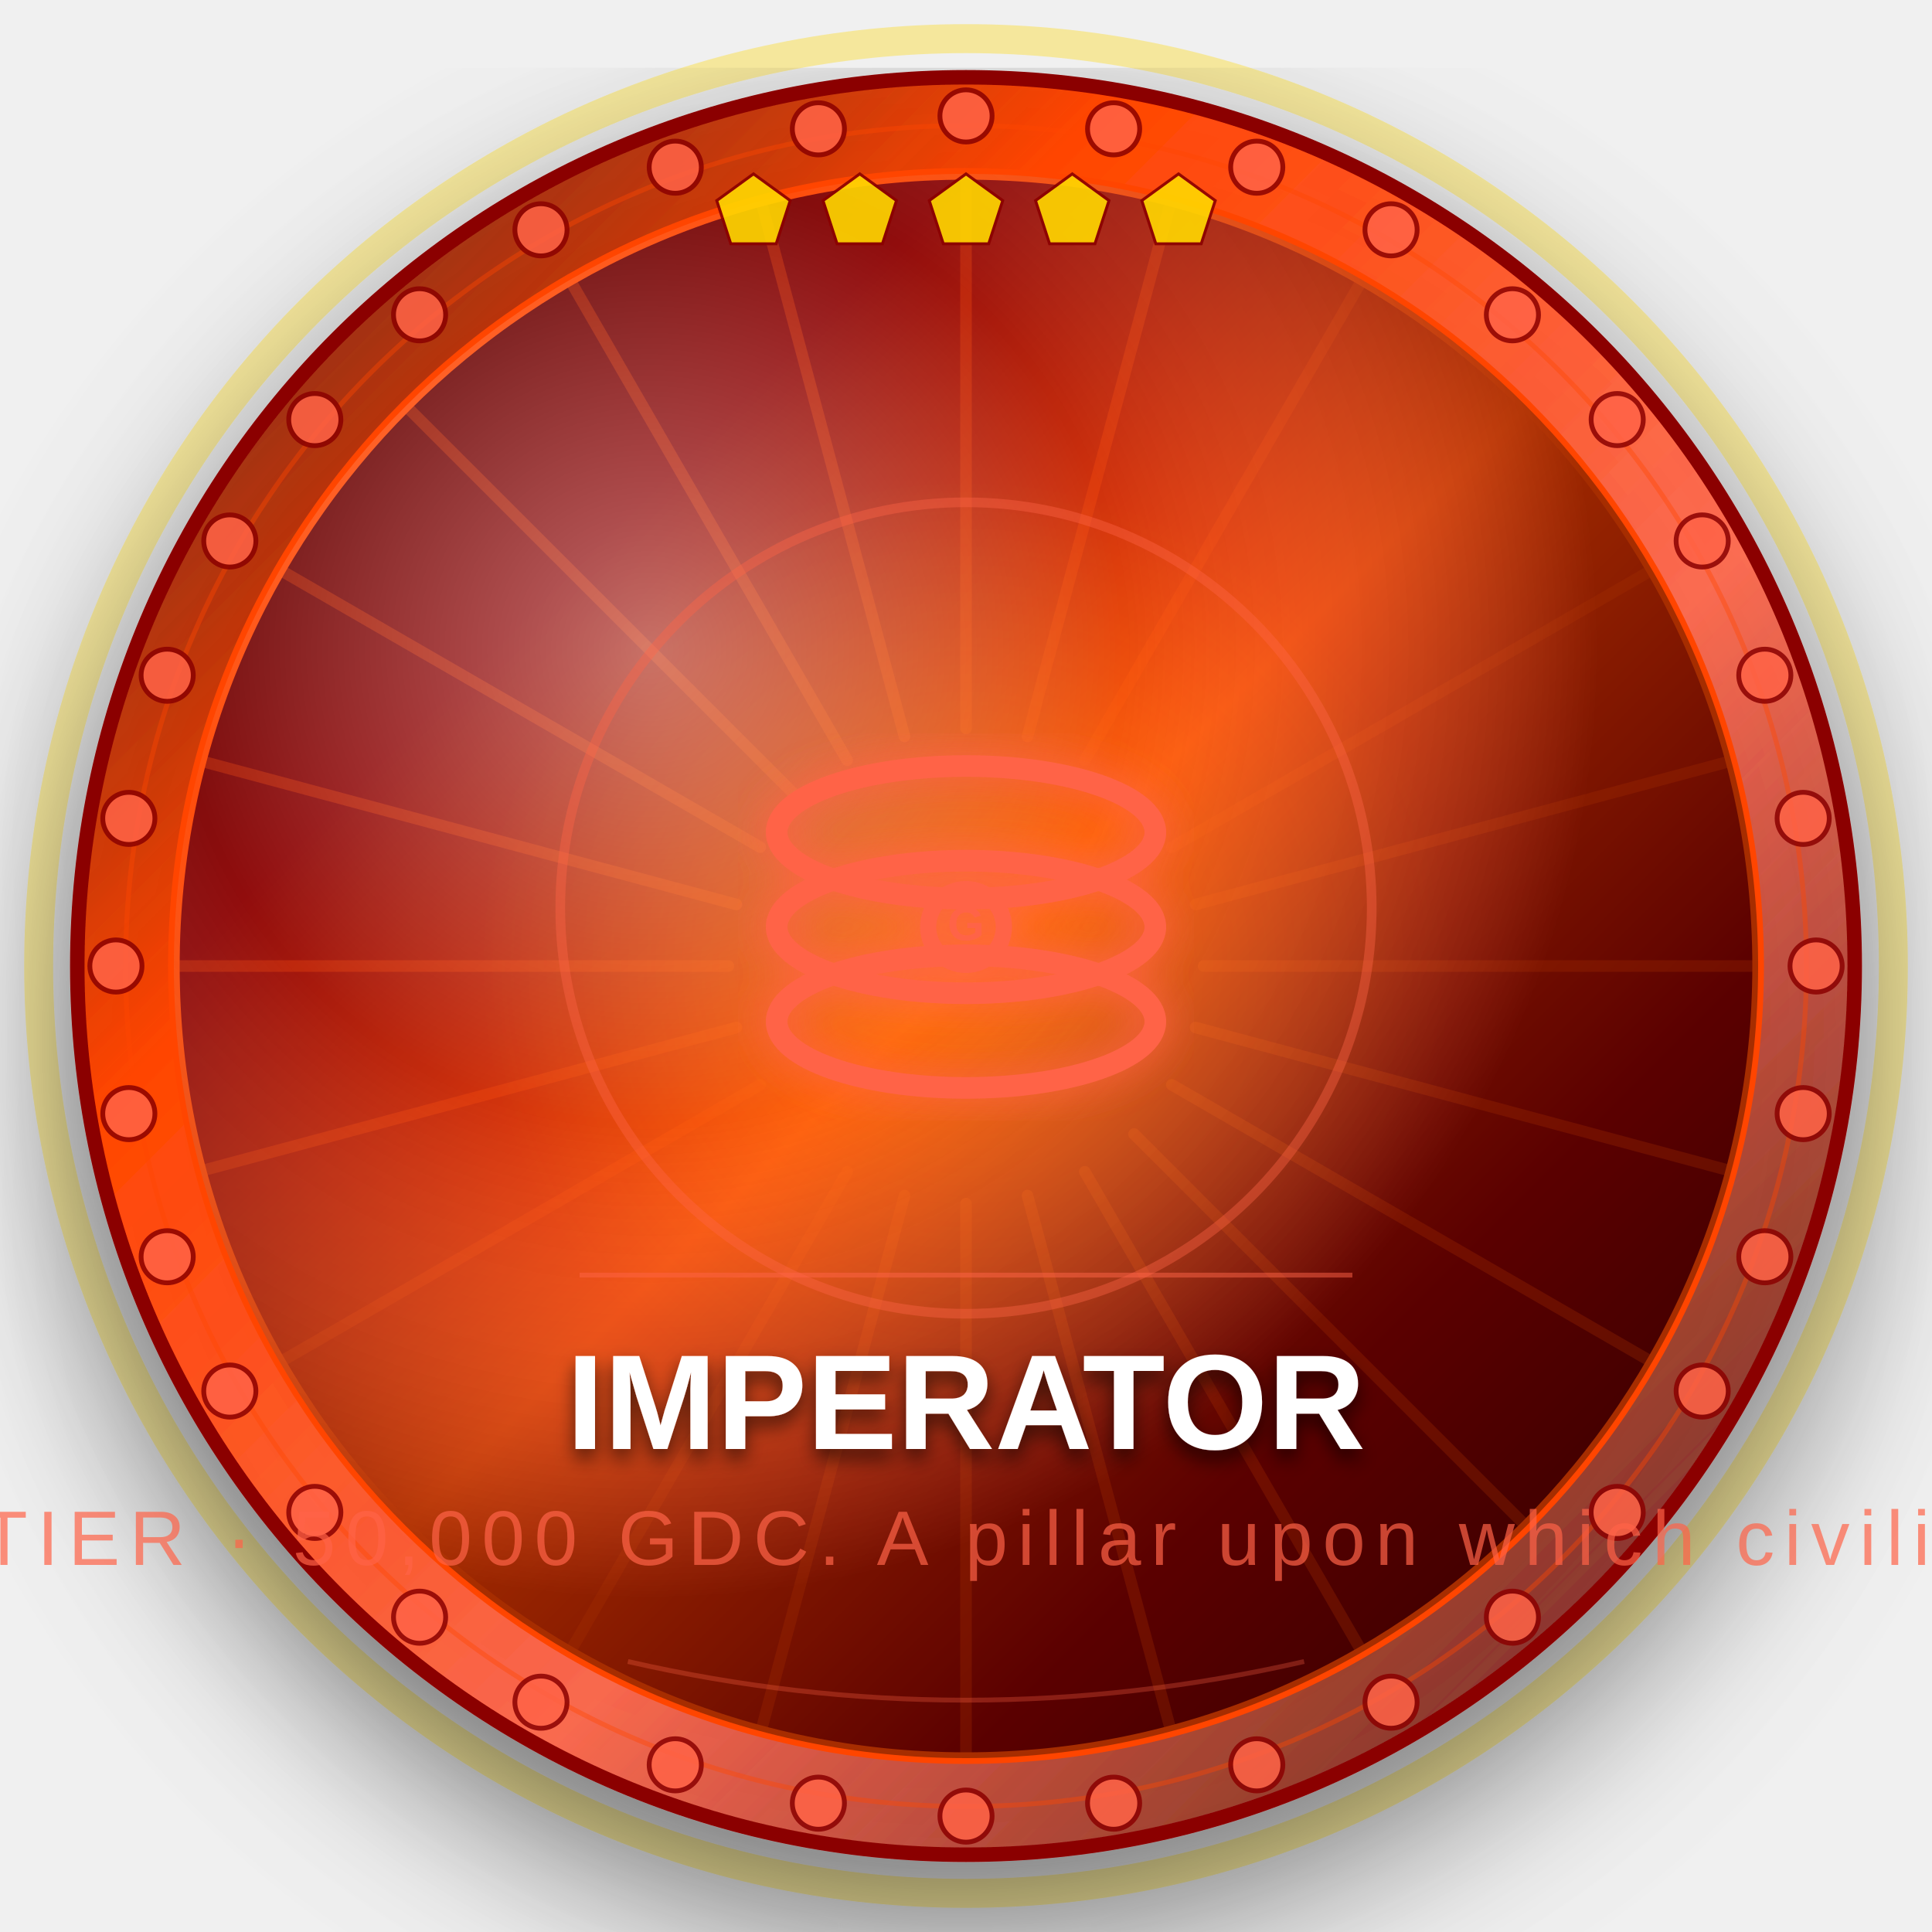
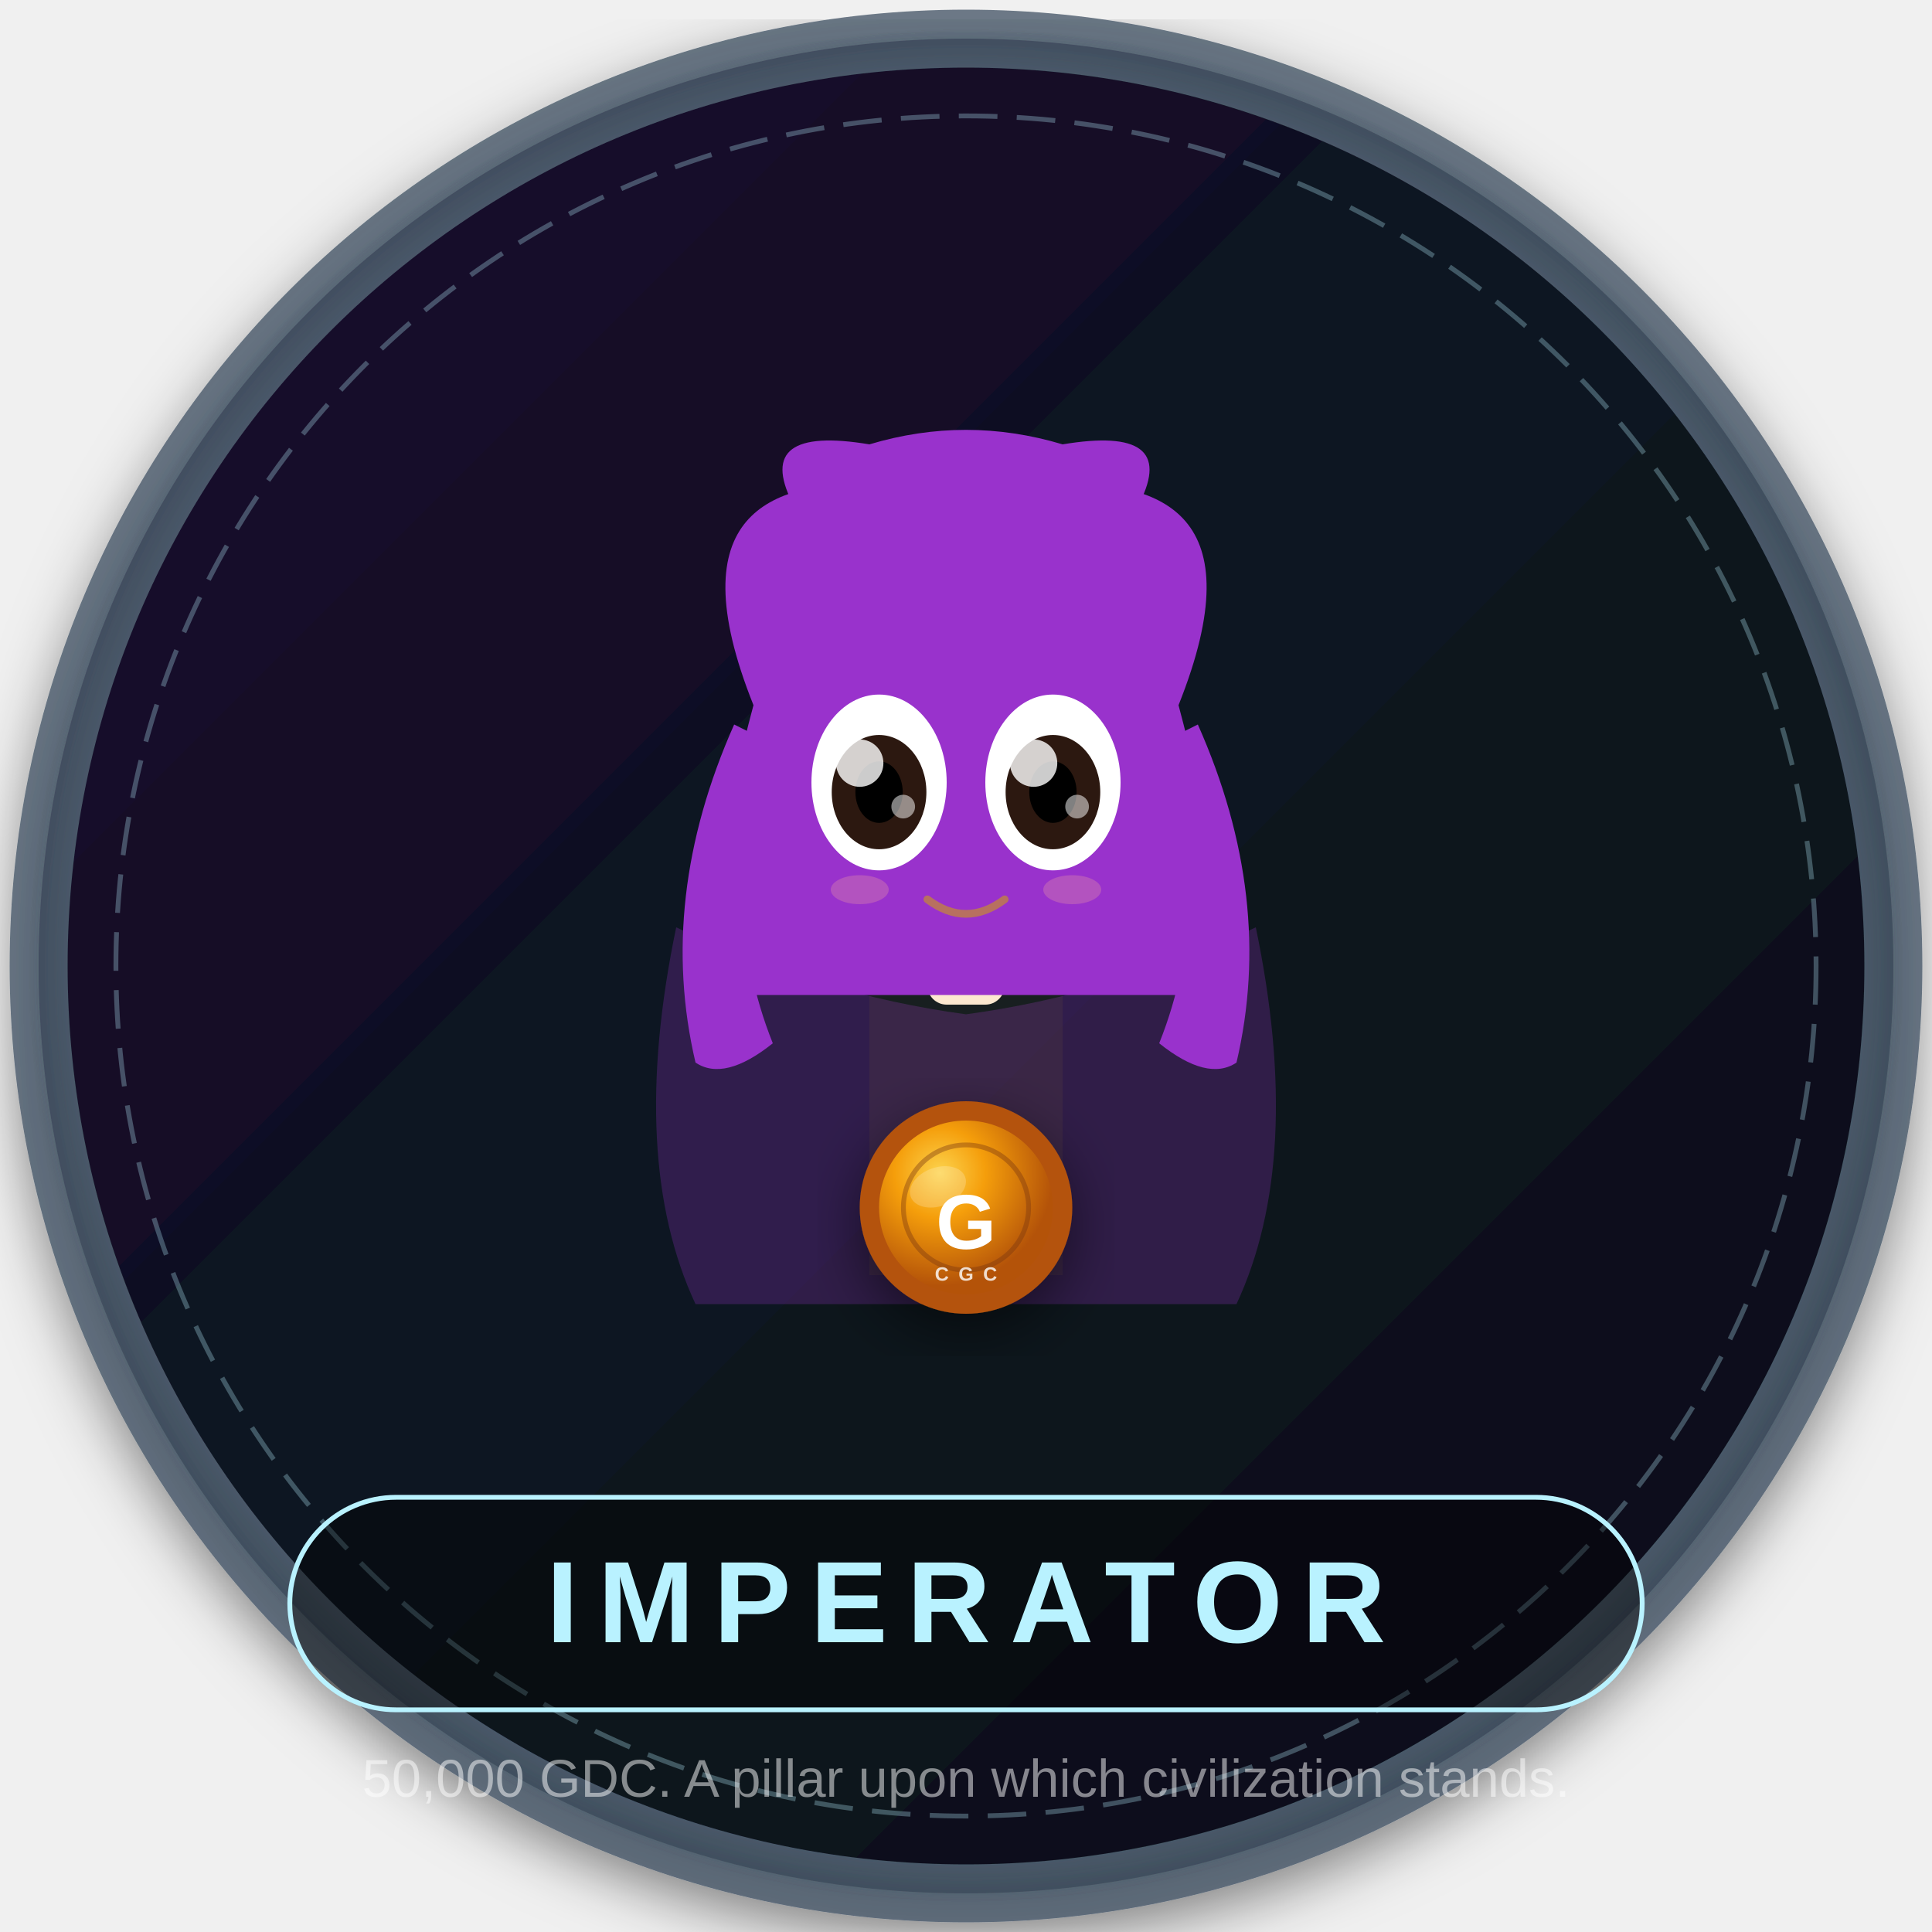
<svg xmlns="http://www.w3.org/2000/svg" viewBox="0 0 200 200" width="200" height="200">
  <defs>
-     <linearGradient id="b10" x1="0%" y1="0%" x2="100%" y2="100%">
-       <stop offset="0%" stop-color="#3A0000" />
-       <stop offset="25%" stop-color="#8B0000" />
-       <stop offset="50%" stop-color="#FF4500" />
-       <stop offset="75%" stop-color="#8B0000" />
-       <stop offset="100%" stop-color="#3A0000" />
-     </linearGradient>
-     <linearGradient id="r10" x1="0%" y1="0%" x2="100%" y2="100%">
-       <stop offset="0%" stop-color="#3A0000" stop-opacity="0.8" />
-       <stop offset="30%" stop-color="#FF4500" stop-opacity="1" />
-       <stop offset="60%" stop-color="#FF6347" stop-opacity="0.9" />
-       <stop offset="100%" stop-color="#3A0000" stop-opacity="0.8" />
-     </linearGradient>
-     <radialGradient id="s10" cx="30%" cy="30%" r="60%">
-       <stop offset="0%" stop-color="#fff" stop-opacity="0.4" />
-       <stop offset="50%" stop-color="#fff" stop-opacity="0.05" />
-       <stop offset="100%" stop-color="#000" stop-opacity="0.35" />
+     <radialGradient id="ring10" cx="50%" cy="50%" r="50%">
+       <stop offset="85%" stop-color="#B9F2FF" />
+       <stop offset="95%" stop-color="#4A5A6A" />
+       <stop offset="100%" stop-color="#4A5A6A" stop-opacity="0.8" />
    </radialGradient>
-     <radialGradient id="c10" cx="50%" cy="50%" r="50%">
-       <stop offset="0%" stop-color="#FFD700" stop-opacity="0.25" />
-       <stop offset="100%" stop-color="#FFD700" stop-opacity="0" />
+     <radialGradient id="bg10" cx="50%" cy="45%" r="55%">
+       <stop offset="0%" stop-color="#1A2030" />
+       <stop offset="100%" stop-color="#0A0E18" />
    </radialGradient>
-     <filter id="sh10" x="-30%" y="-30%" width="160%" height="160%">
-       <feDropShadow dx="0" dy="7" stdDeviation="8" flood-color="#000" flood-opacity="0.55" />
+     <filter id="sh" x="-20%" y="-20%" width="140%" height="140%">
+       <feDropShadow dx="0" dy="2" stdDeviation="3" flood-color="#000" flood-opacity="0.5" />
    </filter>
-     <filter id="ig10">
-       <feGaussianBlur stdDeviation="2" result="b" />
+     <filter id="glow">
+       <feGaussianBlur stdDeviation="3" result="blur" />
      <feMerge>
-         <feMergeNode in="b" />
+         <feMergeNode in="blur" />
        <feMergeNode in="SourceGraphic" />
      </feMerge>
    </filter>
+     <linearGradient id="gdcBg10" x1="0%" y1="0%" x2="100%" y2="100%">
+       <stop offset="0%" stop-color="#1A0A30" />
+       <stop offset="50%" stop-color="#0E1420" />
+       <stop offset="100%" stop-color="#0A0E1A" />
+     </linearGradient>
  </defs>
-   <circle cx="100" cy="100" r="96" fill="none" stroke="#FFD700" stroke-width="3" opacity="0.35" filter="url(#sh10)" />
-   <circle cx="100" cy="100" r="92" fill="url(#r10)" stroke="#8B0000" stroke-width="1.5" filter="url(#sh10)" />
-   <circle cx="100" cy="100" r="87" fill="none" stroke="#FF4500" stroke-width="0.5" opacity="0.4" />
-   <circle cx="100" cy="100" r="82" fill="url(#b10)" stroke="#FF4500" stroke-width="1.2" />
-   <line x1="124.6" y1="100" x2="182" y2="100" stroke="#FF4500" stroke-width="1.2" opacity="0.3" stroke-linecap="round" />
-   <line x1="123.762" y1="106.367" x2="179.206" y2="121.223" stroke="#FF4500" stroke-width="1.2" opacity="0.3" stroke-linecap="round" />
-   <line x1="121.304" y1="112.3" x2="171.014" y2="141" stroke="#FF4500" stroke-width="1.2" opacity="0.3" stroke-linecap="round" />
-   <line x1="117.395" y1="117.395" x2="157.983" y2="157.983" stroke="#FF4500" stroke-width="1.2" opacity="0.3" stroke-linecap="round" />
-   <line x1="112.3" y1="121.304" x2="141" y2="171.014" stroke="#FF4500" stroke-width="1.2" opacity="0.3" stroke-linecap="round" />
-   <line x1="106.367" y1="123.762" x2="121.223" y2="179.206" stroke="#FF4500" stroke-width="1.2" opacity="0.3" stroke-linecap="round" />
-   <line x1="100" y1="124.6" x2="100" y2="182" stroke="#FF4500" stroke-width="1.2" opacity="0.3" stroke-linecap="round" />
-   <line x1="93.633" y1="123.762" x2="78.777" y2="179.206" stroke="#FF4500" stroke-width="1.2" opacity="0.3" stroke-linecap="round" />
-   <line x1="87.7" y1="121.304" x2="59" y2="171.014" stroke="#FF4500" stroke-width="1.2" opacity="0.3" stroke-linecap="round" />
-   <line x1="82.605" y1="117.395" x2="42.017" y2="157.983" stroke="#FF4500" stroke-width="1.2" opacity="0.3" stroke-linecap="round" />
-   <line x1="78.696" y1="112.3" x2="28.986" y2="141" stroke="#FF4500" stroke-width="1.2" opacity="0.3" stroke-linecap="round" />
-   <line x1="76.238" y1="106.367" x2="20.794" y2="121.223" stroke="#FF4500" stroke-width="1.2" opacity="0.3" stroke-linecap="round" />
-   <line x1="75.4" y1="100" x2="18" y2="100" stroke="#FF4500" stroke-width="1.2" opacity="0.3" stroke-linecap="round" />
-   <line x1="76.238" y1="93.633" x2="20.794" y2="78.777" stroke="#FF4500" stroke-width="1.2" opacity="0.3" stroke-linecap="round" />
-   <line x1="78.696" y1="87.7" x2="28.986" y2="59" stroke="#FF4500" stroke-width="1.2" opacity="0.3" stroke-linecap="round" />
-   <line x1="82.605" y1="82.605" x2="42.017" y2="42.017" stroke="#FF4500" stroke-width="1.2" opacity="0.3" stroke-linecap="round" />
-   <line x1="87.7" y1="78.696" x2="59" y2="28.986" stroke="#FF4500" stroke-width="1.2" opacity="0.3" stroke-linecap="round" />
-   <line x1="93.633" y1="76.238" x2="78.777" y2="20.794" stroke="#FF4500" stroke-width="1.2" opacity="0.3" stroke-linecap="round" />
-   <line x1="100" y1="75.4" x2="100" y2="18" stroke="#FF4500" stroke-width="1.2" opacity="0.3" stroke-linecap="round" />
-   <line x1="106.367" y1="76.238" x2="121.223" y2="20.794" stroke="#FF4500" stroke-width="1.2" opacity="0.3" stroke-linecap="round" />
-   <line x1="112.3" y1="78.696" x2="141" y2="28.986" stroke="#FF4500" stroke-width="1.2" opacity="0.3" stroke-linecap="round" />
-   <line x1="117.395" y1="82.605" x2="157.983" y2="42.017" stroke="#FF4500" stroke-width="1.2" opacity="0.3" stroke-linecap="round" />
-   <line x1="121.304" y1="87.7" x2="171.014" y2="59" stroke="#FF4500" stroke-width="1.2" opacity="0.3" stroke-linecap="round" />
-   <line x1="123.762" y1="93.633" x2="179.206" y2="78.777" stroke="#FF4500" stroke-width="1.2" opacity="0.3" stroke-linecap="round" />
-   <circle cx="100" cy="100" r="50" fill="url(#c10)" />
-   <circle cx="100" cy="100" r="82" fill="url(#s10)" />
-   <circle cx="100" cy="12" r="2.7" fill="#FF6347" stroke="#8B0000" stroke-width="0.5" opacity="0.85" />
-   <circle cx="115.281" cy="13.337" r="2.7" fill="#FF6347" stroke="#8B0000" stroke-width="0.5" opacity="0.85" />
-   <circle cx="130.098" cy="17.307" r="2.7" fill="#FF6347" stroke="#8B0000" stroke-width="0.5" opacity="0.85" />
-   <circle cx="144" cy="23.79" r="2.7" fill="#FF6347" stroke="#8B0000" stroke-width="0.5" opacity="0.85" />
-   <circle cx="156.565" cy="32.588" r="2.7" fill="#FF6347" stroke="#8B0000" stroke-width="0.5" opacity="0.85" />
-   <circle cx="167.412" cy="43.435" r="2.7" fill="#FF6347" stroke="#8B0000" stroke-width="0.5" opacity="0.85" />
-   <circle cx="176.21" cy="56" r="2.7" fill="#FF6347" stroke="#8B0000" stroke-width="0.5" opacity="0.85" />
-   <circle cx="182.693" cy="69.902" r="2.7" fill="#FF6347" stroke="#8B0000" stroke-width="0.5" opacity="0.85" />
-   <circle cx="186.663" cy="84.719" r="2.7" fill="#FF6347" stroke="#8B0000" stroke-width="0.5" opacity="0.85" />
-   <circle cx="188" cy="100" r="2.7" fill="#FF6347" stroke="#8B0000" stroke-width="0.5" opacity="0.85" />
-   <circle cx="186.663" cy="115.281" r="2.7" fill="#FF6347" stroke="#8B0000" stroke-width="0.5" opacity="0.85" />
-   <circle cx="182.693" cy="130.098" r="2.7" fill="#FF6347" stroke="#8B0000" stroke-width="0.5" opacity="0.85" />
-   <circle cx="176.21" cy="144" r="2.7" fill="#FF6347" stroke="#8B0000" stroke-width="0.5" opacity="0.85" />
-   <circle cx="167.412" cy="156.565" r="2.7" fill="#FF6347" stroke="#8B0000" stroke-width="0.5" opacity="0.85" />
-   <circle cx="156.565" cy="167.412" r="2.7" fill="#FF6347" stroke="#8B0000" stroke-width="0.5" opacity="0.85" />
-   <circle cx="144" cy="176.21" r="2.7" fill="#FF6347" stroke="#8B0000" stroke-width="0.5" opacity="0.85" />
-   <circle cx="130.098" cy="182.693" r="2.7" fill="#FF6347" stroke="#8B0000" stroke-width="0.5" opacity="0.85" />
-   <circle cx="115.281" cy="186.663" r="2.7" fill="#FF6347" stroke="#8B0000" stroke-width="0.5" opacity="0.85" />
-   <circle cx="100" cy="188" r="2.7" fill="#FF6347" stroke="#8B0000" stroke-width="0.5" opacity="0.85" />
-   <circle cx="84.719" cy="186.663" r="2.7" fill="#FF6347" stroke="#8B0000" stroke-width="0.5" opacity="0.85" />
-   <circle cx="69.902" cy="182.693" r="2.7" fill="#FF6347" stroke="#8B0000" stroke-width="0.5" opacity="0.85" />
-   <circle cx="56" cy="176.21" r="2.7" fill="#FF6347" stroke="#8B0000" stroke-width="0.5" opacity="0.85" />
-   <circle cx="43.435" cy="167.412" r="2.7" fill="#FF6347" stroke="#8B0000" stroke-width="0.5" opacity="0.85" />
-   <circle cx="32.588" cy="156.565" r="2.7" fill="#FF6347" stroke="#8B0000" stroke-width="0.5" opacity="0.85" />
-   <circle cx="23.79" cy="144" r="2.7" fill="#FF6347" stroke="#8B0000" stroke-width="0.5" opacity="0.85" />
-   <circle cx="17.307" cy="130.098" r="2.7" fill="#FF6347" stroke="#8B0000" stroke-width="0.5" opacity="0.85" />
-   <circle cx="13.337" cy="115.281" r="2.7" fill="#FF6347" stroke="#8B0000" stroke-width="0.5" opacity="0.85" />
-   <circle cx="12" cy="100" r="2.7" fill="#FF6347" stroke="#8B0000" stroke-width="0.5" opacity="0.85" />
-   <circle cx="13.337" cy="84.719" r="2.7" fill="#FF6347" stroke="#8B0000" stroke-width="0.5" opacity="0.85" />
-   <circle cx="17.307" cy="69.902" r="2.7" fill="#FF6347" stroke="#8B0000" stroke-width="0.5" opacity="0.85" />
-   <circle cx="23.79" cy="56" r="2.7" fill="#FF6347" stroke="#8B0000" stroke-width="0.5" opacity="0.85" />
-   <circle cx="32.588" cy="43.435" r="2.7" fill="#FF6347" stroke="#8B0000" stroke-width="0.5" opacity="0.85" />
-   <circle cx="43.435" cy="32.588" r="2.7" fill="#FF6347" stroke="#8B0000" stroke-width="0.5" opacity="0.85" />
-   <circle cx="56" cy="23.79" r="2.7" fill="#FF6347" stroke="#8B0000" stroke-width="0.5" opacity="0.85" />
-   <circle cx="69.902" cy="17.307" r="2.7" fill="#FF6347" stroke="#8B0000" stroke-width="0.5" opacity="0.85" />
-   <circle cx="84.719" cy="13.337" r="2.7" fill="#FF6347" stroke="#8B0000" stroke-width="0.5" opacity="0.85" />
-   <polygon points="78,18 81.804,20.764 80.351,25.236 75.649,25.236 74.196,20.764" fill="#FFD700" stroke="#8B0000" stroke-width="0.3" opacity="0.9" />
-   <polygon points="89,18 92.804,20.764 91.351,25.236 86.649,25.236 85.196,20.764" fill="#FFD700" stroke="#8B0000" stroke-width="0.3" opacity="0.9" />
-   <polygon points="100,18 103.804,20.764 102.351,25.236 97.649,25.236 96.196,20.764" fill="#FFD700" stroke="#8B0000" stroke-width="0.3" opacity="0.9" />
-   <polygon points="111,18 114.804,20.764 113.351,25.236 108.649,25.236 107.196,20.764" fill="#FFD700" stroke="#8B0000" stroke-width="0.3" opacity="0.9" />
-   <polygon points="122,18 125.804,20.764 124.351,25.236 119.649,25.236 118.196,20.764" fill="#FFD700" stroke="#8B0000" stroke-width="0.3" opacity="0.9" />
-   <circle cx="100" cy="94" r="42" fill="none" stroke="#FF6347" stroke-width="1" opacity="0.4" />
-   <g filter="url(#ig10)">
-     <g transform="translate(100,94)">
-       <ellipse cx="0" cy="-7.84" rx="19.6" ry="6.86" fill="none" stroke="#FF6347" stroke-width="2.24" />
-       <ellipse cx="0" cy="1.96" rx="19.6" ry="6.86" fill="none" stroke="#FF6347" stroke-width="2.24" />
-       <ellipse cx="0" cy="11.76" rx="19.6" ry="6.86" fill="none" stroke="#FF6347" stroke-width="2.24" />
-       <circle cx="0" cy="1.96" r="3.92" fill="none" stroke="#FF6347" stroke-width="1.68" />
-       <text x="0" y="3.332" text-anchor="middle" font-size="4.9" fill="#FF6347" font-weight="bold" font-family="Arial">G</text>
-     </g>
+   <circle cx="100" cy="100" r="96" fill="url(#gdcBg10)" stroke="url(#ring10)" stroke-width="6" filter="url(#sh)" />
+   <circle cx="100" cy="100" r="88" fill="none" stroke="#B9F2FF" stroke-width="0.5" opacity="0.3" stroke-dasharray="4 2" />
+   <path d="M85,60 Q90,50 100,55 Q110,50 115,60" fill="none" stroke="#B9F2FF" stroke-width="0.5" opacity="0.1" />
+   <path d="M70,96 Q65,120 72,135 L128,135 Q135,120 130,96 Q115,103 100,105 Q85,103 70,96Z" fill="#9932CC" opacity="0.25" />
+   <path d="M90,98 L90,132 L110,132 L110,98Z" fill="#FFD700" opacity="0.05" />
+   <rect x="96" y="96" width="8" height="8" rx="2" fill="#FDE8D0" />
+   <ellipse cx="100" cy="78" rx="22" ry="24" fill="#FDE8D0" stroke="#E8C9A8" stroke-width="0.5" />
+   <path d="M78,73 C70,53 80,50 90,50 Q100,46 110,50 C120,50 130,53 122,73 Q126,88 128,103 L72,103 Q74,88 78,73Z" fill="#9932CC" />
+   <path d="M82,52 Q78,44 90,46 Q100,43 110,46 Q122,44 118,52Z" fill="#9932CC" />
+   <path d="M76,75 Q68,93 72,110 Q75,112 80,108 Q74,93 80,77Z" fill="#9932CC" />
+   <path d="M124,75 Q132,93 128,110 Q125,112 120,108 Q126,93 120,77Z" fill="#9932CC" />
+   <ellipse cx="91" cy="81" rx="7" ry="9.1" fill="#fff" />
+   <ellipse cx="109" cy="81" rx="7" ry="9.1" fill="#fff" />
+   <ellipse cx="91" cy="82" rx="4.9" ry="5.915" fill="#2C1810" />
+   <ellipse cx="109" cy="82" rx="4.9" ry="5.915" fill="#2C1810" />
+   <ellipse cx="91" cy="82" rx="2.45" ry="3.185" fill="#000" />
+   <ellipse cx="109" cy="82" rx="2.45" ry="3.185" fill="#000" />
+   <circle cx="89" cy="79" r="2.45" fill="#fff" opacity="0.8" />
+   <circle cx="107" cy="79" r="2.45" fill="#fff" opacity="0.8" />
+   <circle cx="93.5" cy="83.5" r="1.225" fill="#fff" opacity="0.5" />
+   <circle cx="111.5" cy="83.5" r="1.225" fill="#fff" opacity="0.5" />
+   <path d="M84,68.9 Q91,66.9 98,68.9" fill="none" stroke="#9932CC" stroke-width="1.2" stroke-linecap="round" />
+   <path d="M102,68.9 Q109,66.9 116,68.9" fill="none" stroke="#9932CC" stroke-width="1.2" stroke-linecap="round" />
+   <path d="M96,93.1 Q100,96.1 104,93.1" fill="none" stroke="#B87060" stroke-width="0.8" stroke-linecap="round" />
+   <ellipse cx="89" cy="92.1" rx="3" ry="1.5" fill="#F0A0A0" opacity="0.3" />
+   <ellipse cx="111" cy="92.1" rx="3" ry="1.5" fill="#F0A0A0" opacity="0.3" />
+   <g transform="translate(100,125)">
+     <defs>
+       <radialGradient id="cg100_125" cx="35%" cy="30%" r="65%">
+         <stop offset="0%" stop-color="#fcd34d" />
+         <stop offset="40%" stop-color="#f59e0b" />
+         <stop offset="100%" stop-color="#b45309" />
+       </radialGradient>
+     </defs>
+     <circle cx="0" cy="0" r="11" fill="#b45309" filter="url(#sh)" />
+     <circle cx="0" cy="0" r="9" fill="url(#cg100_125)" />
+     <circle cx="0" cy="0" r="6.48" fill="none" stroke="rgba(120,53,15,0.4)" stroke-width="0.5" />
+     <text x="0" y="2" text-anchor="middle" dominant-baseline="middle" font-family="Arial,sans-serif" font-weight="bold" font-size="8" fill="#fff">G</text>
+     <text x="0" y="7" text-anchor="middle" dominant-baseline="middle" font-family="Arial,sans-serif" font-weight="bold" font-size="2" fill="rgba(255,255,255,0.8)" letter-spacing="1">CGC</text>
+     <ellipse cx="-2" cy="-3" rx="3" ry="2" transform="rotate(-20)" fill="rgba(255,255,255,0.2)" />
  </g>
-   <line x1="60" y1="132" x2="140" y2="132" stroke="#FF6347" stroke-width="0.5" opacity="0.5" />
-   <text x="100" y="150" text-anchor="middle" font-size="14" font-weight="bold" fill="#fff" font-family="Arial,sans-serif" filter="drop-shadow(0 1px 1px rgba(0,0,0,0.6))">IMPERATOR</text>
-   <text x="100" y="162" text-anchor="middle" font-size="8" fill="#FF6347" opacity="0.7" font-family="Arial,sans-serif" letter-spacing="1">LEGENDARY TIER · 50,000 GDC. A pillar upon which civilization stands.</text>
-   <path d="M65 172 Q100 180 135 172" fill="none" stroke="#FF6347" stroke-width="0.5" opacity="0.3" />
+   <rect x="30" y="155" width="140" height="22" rx="11" fill="rgba(0,0,0,0.4)" stroke="#B9F2FF" stroke-width="0.5" />
+   <text x="100" y="170" text-anchor="middle" font-size="12" font-weight="bold" fill="#B9F2FF" font-family="Arial,sans-serif" letter-spacing="2">IMPERATOR</text>
+   <text x="100" y="186" text-anchor="middle" font-size="5.5" fill="rgba(255,255,255,0.5)" font-family="Arial,sans-serif">50,000 GDC. A pillar upon which civilization stands.</text>
</svg>
